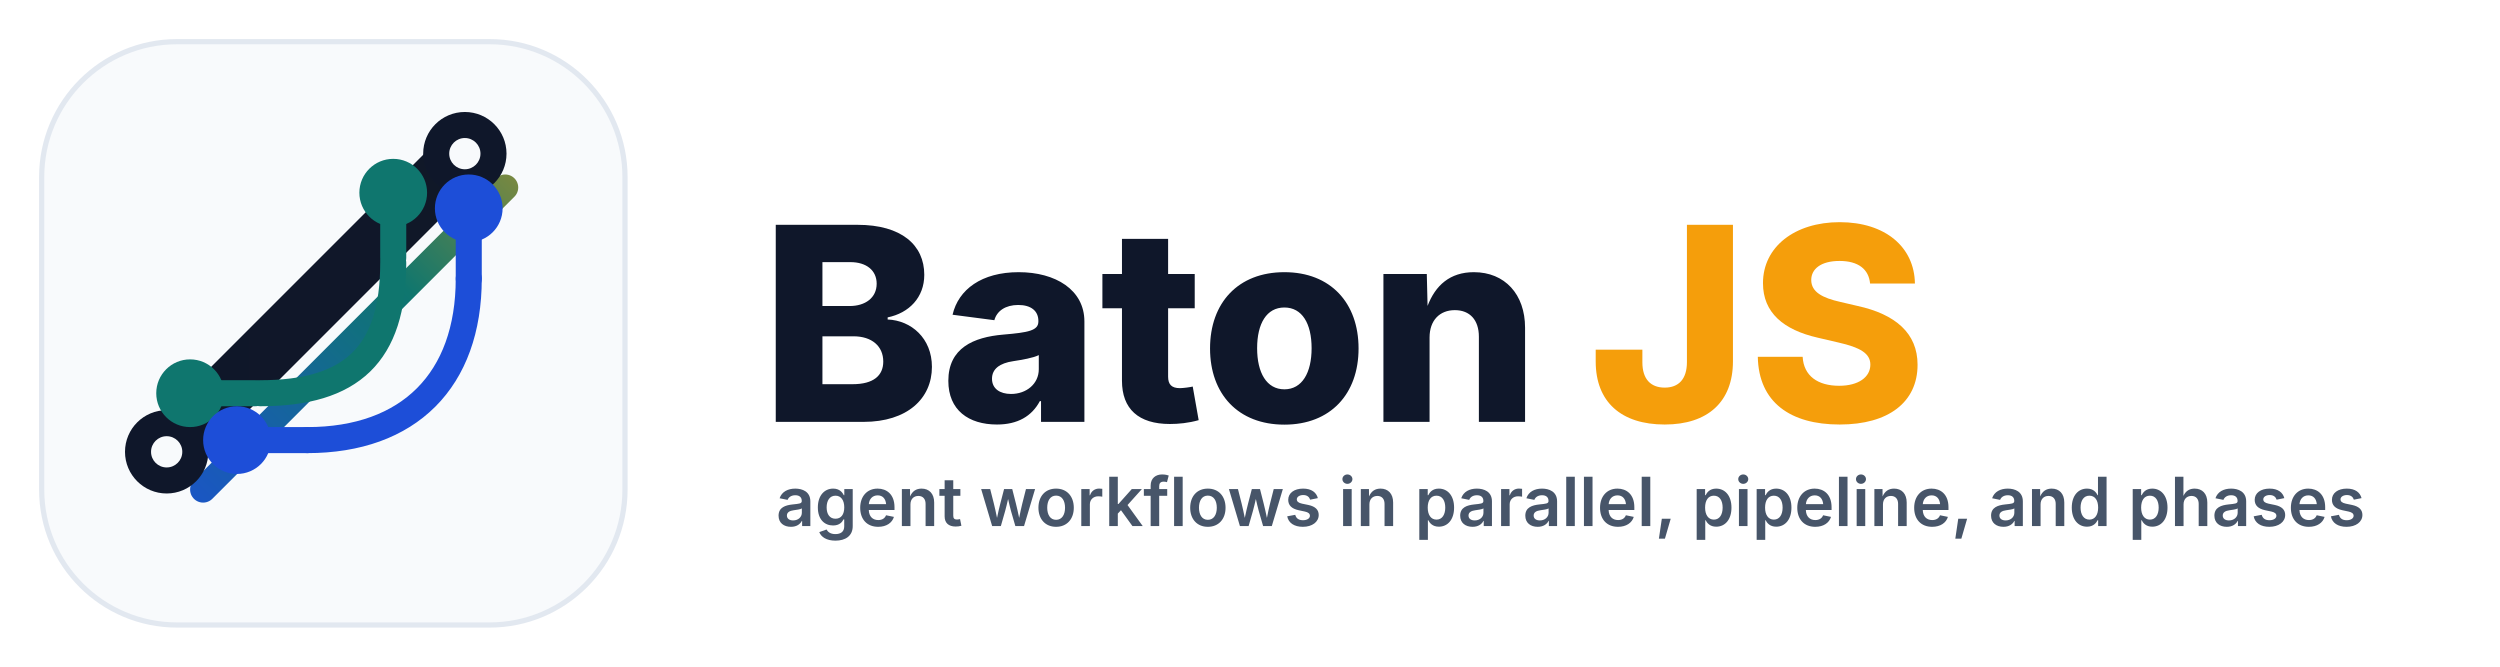
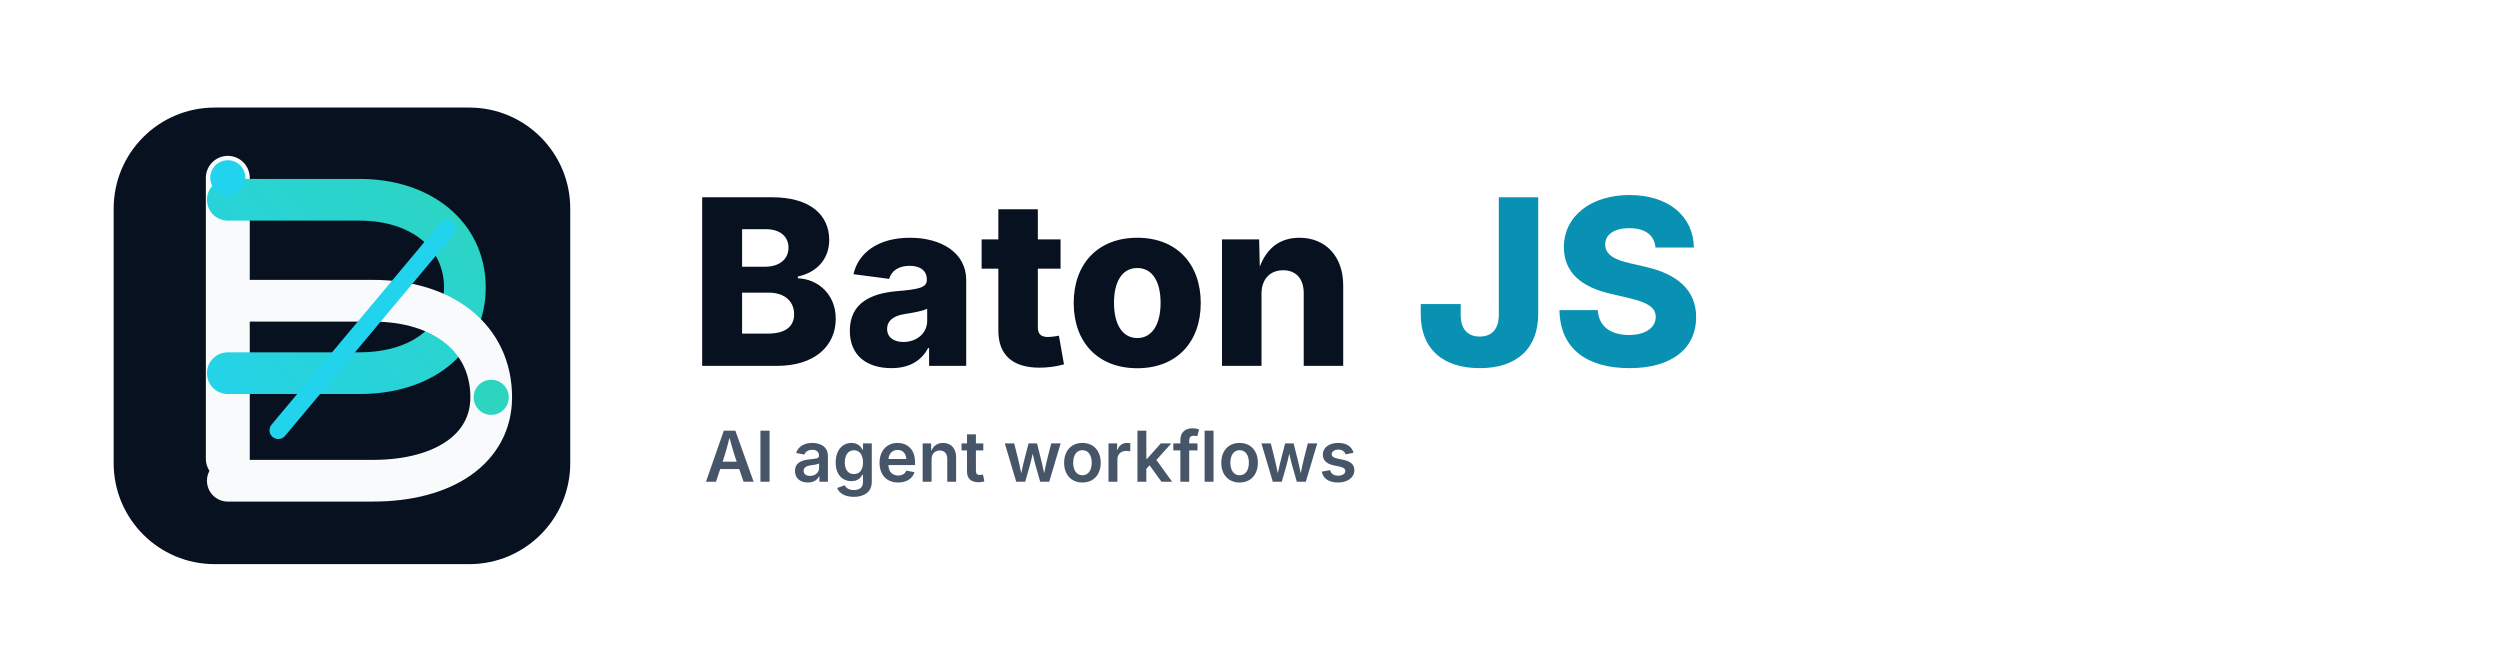
- <svg xmlns="http://www.w3.org/2000/svg" width="960" height="256" viewBox="0 0 960 256" fill="none" role="img" aria-labelledby="title desc">
+ <svg xmlns="http://www.w3.org/2000/svg" width="820" height="220" viewBox="0 0 820 220" fill="none" role="img" aria-labelledby="title desc">
  <defs>
-     <linearGradient id="batonjs-a" x1="57" y1="214" x2="251" y2="20" gradientUnits="userSpaceOnUse">
-       <stop stop-color="#1D4ED8" />
-       <stop offset="0.52" stop-color="#0F766E" />
-       <stop offset="1" stop-color="#F59E0B" />
-     </linearGradient>
-     <linearGradient id="batonjs-b" x1="37" y1="128" x2="272" y2="128" gradientUnits="userSpaceOnUse">
-       <stop stop-color="#0F172A" />
-       <stop offset="1" stop-color="#111827" />
+     <linearGradient id="flow" x1="65" y1="184" x2="190" y2="58" gradientUnits="userSpaceOnUse">
+       <stop stop-color="#22D3EE" />
+       <stop offset="1" stop-color="#2DD4BF" />
    </linearGradient>
  </defs>
-   <g>
-     <rect x="16" y="16" width="224" height="224" rx="52" fill="#F8FAFC" />
-     <rect x="16" y="16" width="224" height="224" rx="52" stroke="#E2E8F0" stroke-width="2" />
-     <path d="M64 173.5L178.5 59" stroke="url(#batonjs-b)" stroke-width="22" stroke-linecap="round" />
-     <path d="M78 188L194 72" stroke="url(#batonjs-a)" stroke-width="10" stroke-linecap="round" />
-     <path d="M100 151C135 151 151 136 151 101" stroke="#0F766E" stroke-width="10" stroke-linecap="round" />
-     <path d="M118 169C157 169 180 146 180 107" stroke="#1D4ED8" stroke-width="10" stroke-linecap="round" />
-     <path d="M98 151H73" stroke="#0F766E" stroke-width="10" stroke-linecap="round" />
-     <path d="M151 99V74" stroke="#0F766E" stroke-width="10" stroke-linecap="round" />
-     <path d="M118 169H91" stroke="#1D4ED8" stroke-width="10" stroke-linecap="round" />
-     <path d="M180 107V80" stroke="#1D4ED8" stroke-width="10" stroke-linecap="round" />
-     <circle cx="64" cy="173.5" r="16" fill="#0F172A" />
-     <circle cx="178.5" cy="59" r="16" fill="#0F172A" />
-     <circle cx="73" cy="151" r="13" fill="#0F766E" />
-     <circle cx="151" cy="74" r="13" fill="#0F766E" />
-     <circle cx="91" cy="169" r="13" fill="#1D4ED8" />
-     <circle cx="180" cy="80" r="13" fill="#1D4ED8" />
-     <circle cx="64" cy="173.5" r="6" fill="#F8FAFC" />
-     <circle cx="178.5" cy="59" r="6" fill="#F8FAFC" />
+   <g transform="translate(20 18) scale(.72)">
+     <rect x="24" y="24" width="208" height="208" rx="46" fill="#08111F" />
+     <path d="M76 184V56" stroke="#F8FAFC" stroke-width="20" stroke-linecap="round" />
+     <path d="M76 66H136C164 66 184 82 184 106C184 130 164 145 136 145H76" stroke="url(#flow)" stroke-width="19" stroke-linecap="round" stroke-linejoin="round" />
+     <path d="M76 112H142C174 112 196 129 196 156C196 179 175 194 142 194H76" stroke="#F8FAFC" stroke-width="19" stroke-linecap="round" stroke-linejoin="round" />
+     <path d="M99 171L176 79" stroke="#22D3EE" stroke-width="8" stroke-linecap="round" />
+     <circle cx="76" cy="56" r="8" fill="#22D3EE" />
+     <circle cx="196" cy="156" r="8" fill="#2DD4BF" />
  </g>
-   <g font-family="Inter, ui-sans-serif, system-ui, -apple-system, BlinkMacSystemFont, 'Segoe UI', sans-serif" font-weight="800">
-     <text x="292" y="162" fill="#0F172A" font-size="104">Baton</text>
-     <text x="610" y="162" fill="#F59E0B" font-size="104">JS</text>
-     <text x="298" y="202" fill="#475569" font-size="26" font-weight="600">agent workflows in parallel, pipeline, and phases</text>
+   <g font-family="Inter, ui-sans-serif, system-ui, -apple-system, BlinkMacSystemFont, 'Segoe UI', sans-serif">
+     <text x="226" y="120" fill="#08111F" font-size="76" font-weight="820">Baton</text>
+     <text x="464" y="120" fill="#0891B2" font-size="76" font-weight="820">JS</text>
+     <text x="231" y="158" fill="#475569" font-size="23" font-weight="560">AI agent workflows</text>
  </g>
</svg>
